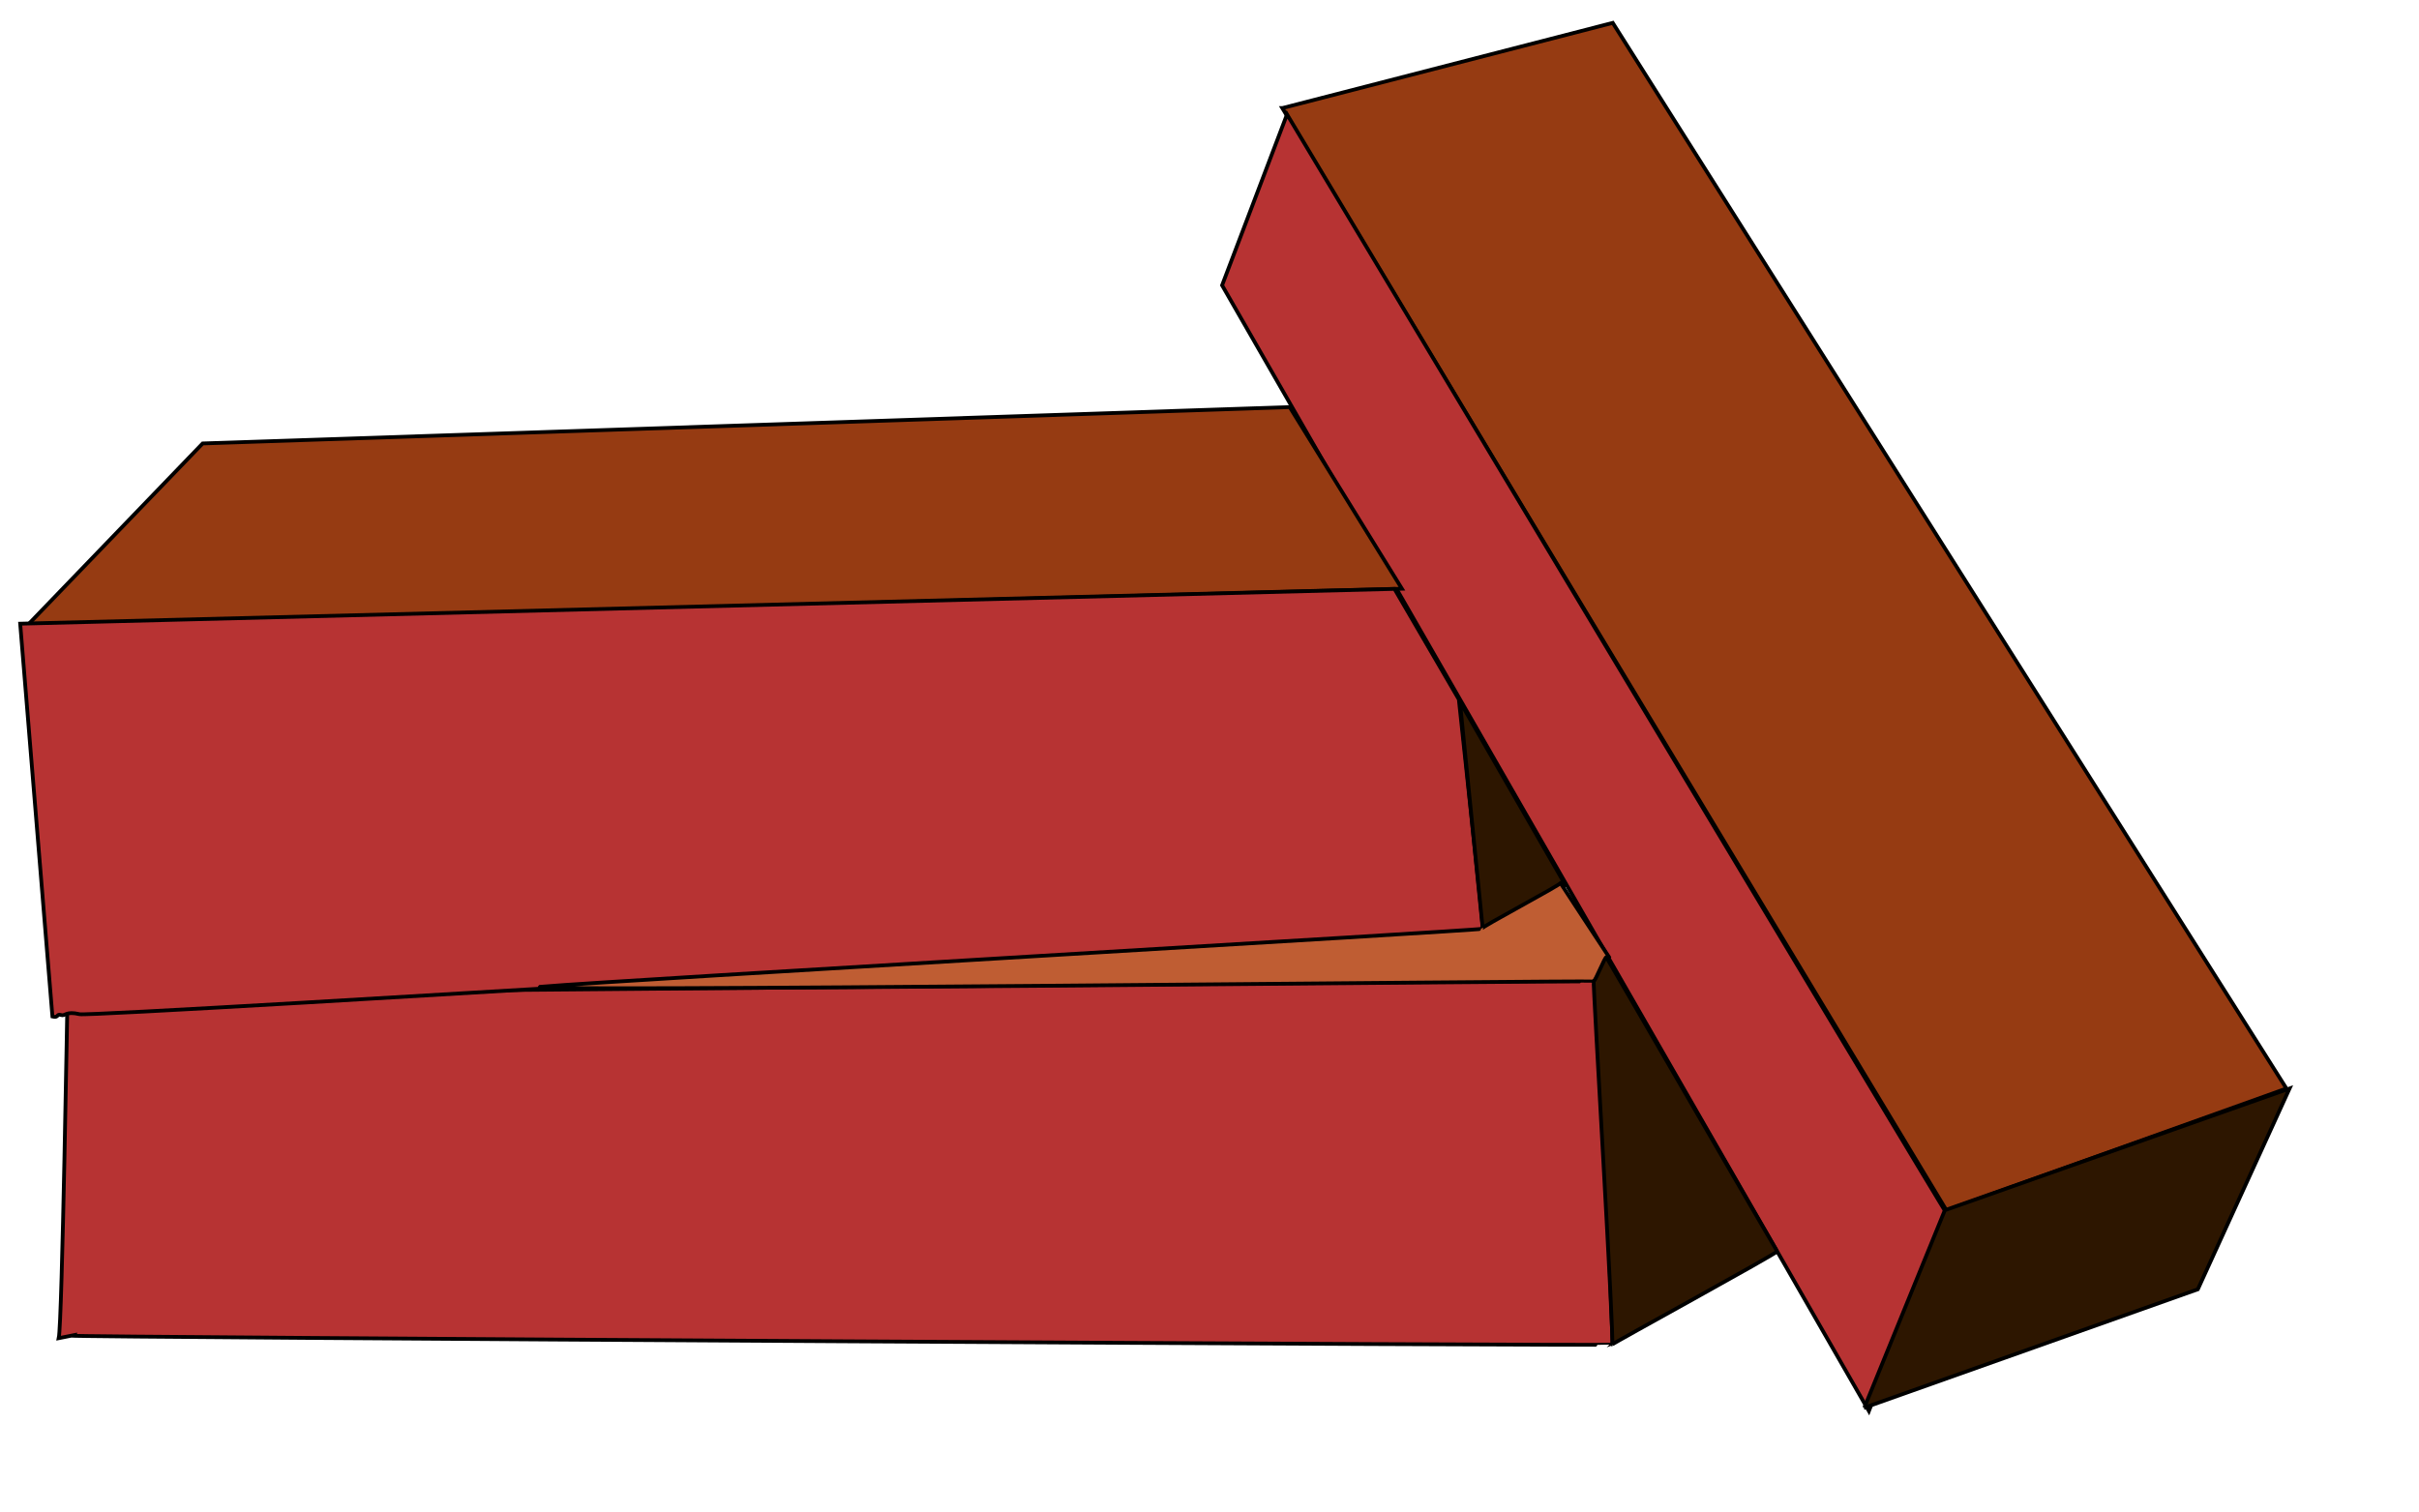
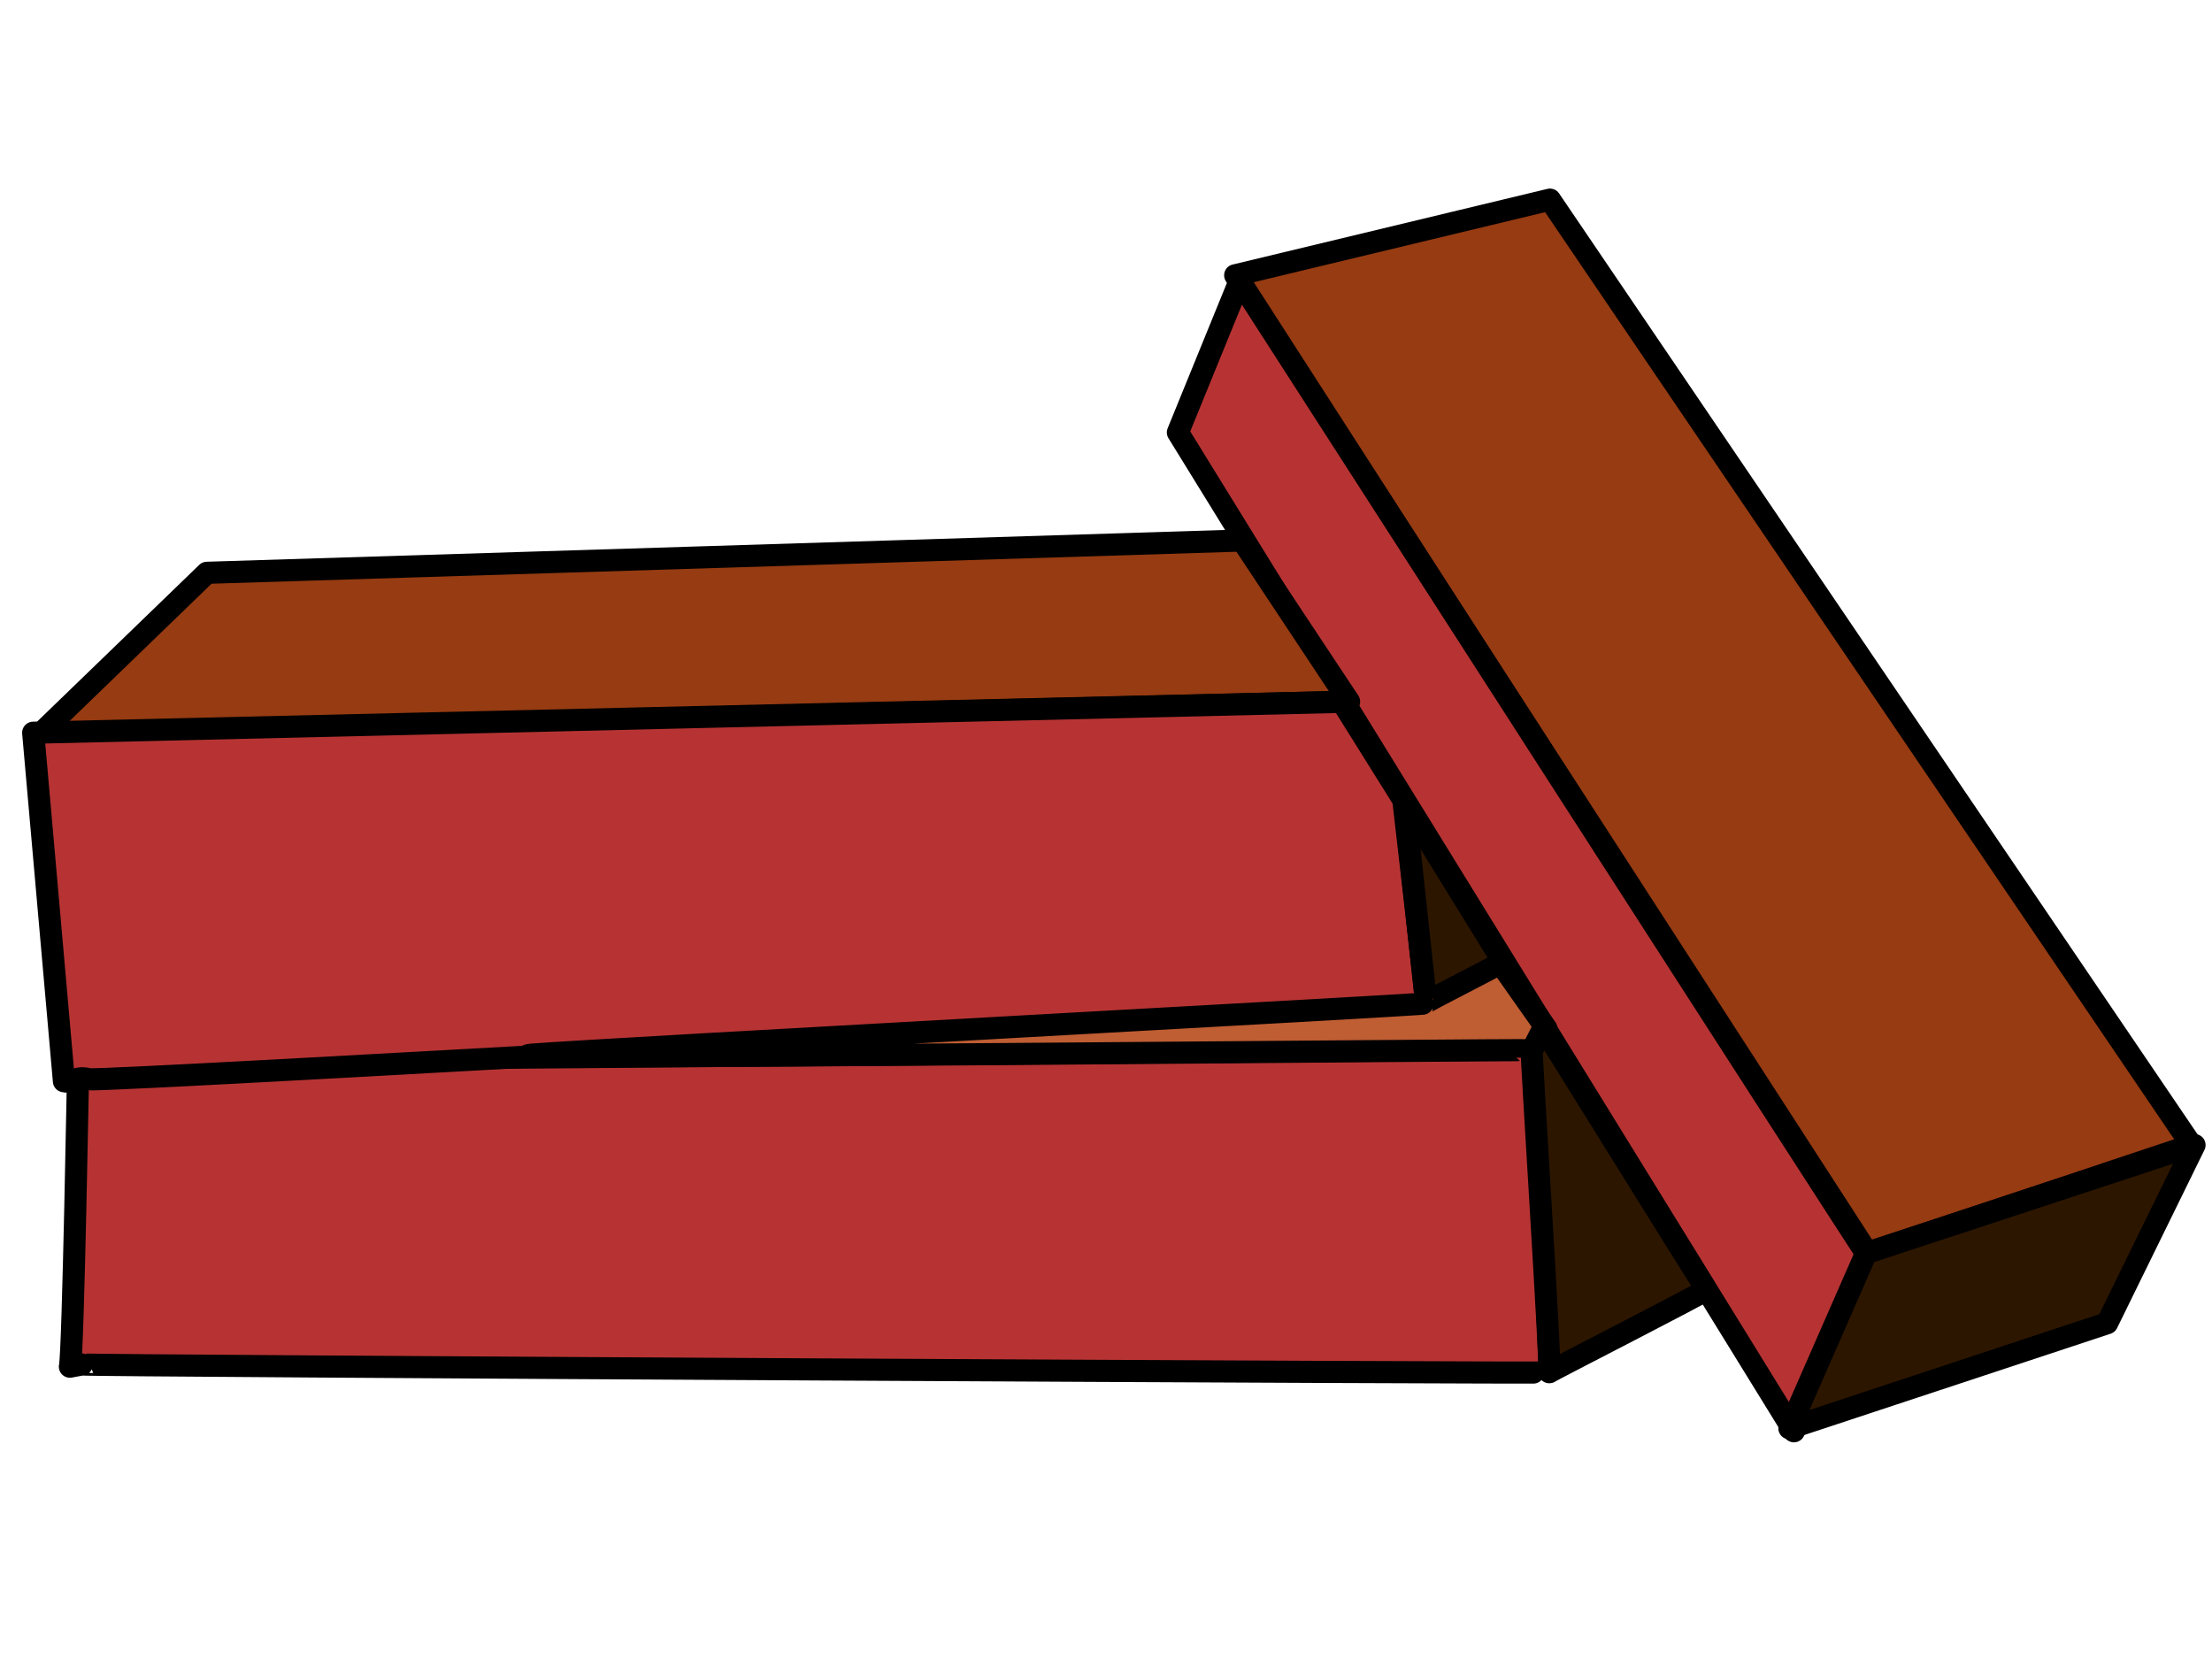
- <svg xmlns="http://www.w3.org/2000/svg" width="640" height="400">
+ <svg xmlns="http://www.w3.org/2000/svg" width="200" height="150">
  <g class="layer">
-     <path d="m339.26,28.6l175.71,291.68l89.96,-32.22l-178.24,-282.01l-87.42,22.55l-0.01,0z" fill="#963b12" id="svg_14" stroke="#000000" />
-     <path d="m340.51,30.27l-17.18,45.23l171.13,297.91c0,0 20.53,-52.77 20.53,-52.35c0,0.42 -174.48,-290.79 -174.48,-290.79z" fill="#b73333" id="svg_15" stroke="#000000" />
-     <path d="m493.23,372.53l88.26,-31.34l24.27,-53.14l-91.21,32.22l-21.31,52.26l-0.01,0z" fill="#2d1600" id="svg_16" stroke="#000000" />
-     <path d="m18.85,353.47c-0.42,0.41 407.85,2.74 407.82,2.37c-0.03,-0.36 -3.74,-95.87 -3.77,-96.24c-0.03,-0.36 -405,3.64 -405.02,3.28c-0.03,-0.36 -1.42,87.16 -2.34,91.25l3.31,-0.66z" fill="#b73333" id="svg_17" stroke="#000000" />
-     <path d="m422.94,257.89l2.49,-2.88l-2.49,2.88z" fill="none" id="svg_19" stroke="#000000" />
-     <path d="m7.31,165.42l46.31,-48.07l287.6,-9.62c0,0 29.69,48.07 29.69,48.07c0,0 -363.6,9.62 -363.6,9.62z" fill="#963b12" id="svg_26" stroke="#000000" />
-     <path d="m13.87,269.01l-8.53,-103.96l363.6,-9.21c0,0 17.03,29.24 17.03,29.24c0,0 6.69,61.92 6.4,61.55c-0.3,-0.37 -367.57,22.66 -371.32,21.76c-3.74,-0.9 -3.73,0.61 -4.93,0.21c-1.19,-0.4 -0.57,0.85 -2.25,0.41z" fill="#b73333" id="svg_30" stroke="#000000" />
-     <path d="m392.28,245.75l21.85,-11.59l-27.88,-48.5l6.04,60.09l-0.01,0z" fill="#2d1600" id="svg_31" stroke="#000000" />
-     <path d="m143.65,261.08c18.7,-1.6 248.6,-14.91 248.3,-15.28c-0.3,-0.37 21.22,-11.76 20.92,-12.13c-0.3,-0.37 12.85,19.62 12.85,19.62c0,0 -3.85,6.82 -4.14,6.45c-0.3,-0.37 -296.62,2.95 -277.92,1.35l-0.01,-0.01z" fill="#bf5d33" id="svg_36" stroke="#000000" />
-     <path d="m426.55,355.8c-0.62,0.1 43.94,-24.28 43.64,-24.65c-0.3,-0.37 -44.89,-77.45 -45.19,-77.82c-0.3,-0.37 -3.05,6.65 -3.35,6.28c-0.3,-0.37 5.51,96.1 4.89,96.2l0.01,-0.01z" fill="#2d1600" id="svg_37" stroke="#000000" />
+     <g id="svg_1">
+       <path d="m111.68,24.89l57.19,88.42l29.28,-9.77l-58.01,-85.49l-28.45,6.84l0,0z" fill="#963b12" id="svg_14" stroke="#000000" stroke-linejoin="round" stroke-width="2" />
+       <path d="m112.09,25.39l-5.59,13.71l55.7,90.31c0,0 6.68,-16 6.68,-15.87c0,0.13 -56.79,-88.15 -56.79,-88.15z" fill="#b73333" id="svg_15" stroke="#000000" stroke-linejoin="round" stroke-width="2" />
+       <path d="m161.79,129.14l28.73,-9.5l7.9,-16.11l-29.69,9.77l-6.94,15.84l0,0z" fill="#2d1600" id="svg_16" stroke="#000000" stroke-linejoin="round" stroke-width="2" />
+       <path d="m7.4,123.37c-0.14,0.12 132.74,0.83 132.73,0.72c-0.01,-0.11 -1.22,-29.06 -1.23,-29.17c-0.01,-0.11 -131.82,1.1 -131.82,0.99c-0.01,-0.11 -0.46,26.42 -0.76,27.66l1.08,-0.2z" fill="#b73333" id="svg_17" stroke="#000000" stroke-linejoin="round" stroke-width="2" />
+       <path d="m138.92,94.39l0.81,-0.87l-0.81,0.87z" fill="none" id="svg_19" stroke="#000000" stroke-linejoin="round" stroke-width="2" />
+       <path d="m3.64,66.36l15.07,-14.57l93.61,-2.92c0,0 9.66,14.57 9.66,14.57c0,0 -118.34,2.92 -118.34,2.92z" fill="#963b12" id="svg_26" stroke="#000000" stroke-linejoin="round" stroke-width="2" />
+       <path d="m5.78,97.76l-2.78,-31.51l118.34,-2.79c0,0 5.54,8.86 5.54,8.86c0,0 2.18,18.77 2.08,18.66c-0.1,-0.11 -119.63,6.87 -120.85,6.6c-1.22,-0.27 -1.21,0.18 -1.6,0.06c-0.39,-0.12 -0.19,0.26 -0.73,0.12z" fill="#b73333" id="svg_30" stroke="#000000" stroke-linejoin="round" stroke-width="2" />
+       <path d="m128.94,90.71l7.11,-3.51l-9.07,-14.7l1.97,18.22l0,0z" fill="#2d1600" id="svg_31" stroke="#000000" stroke-linejoin="round" stroke-width="2" />
+       <path d="m48.02,95.36c6.09,-0.49 80.91,-4.52 80.81,-4.63c-0.1,-0.11 6.91,-3.56 6.81,-3.68c-0.1,-0.11 4.18,5.95 4.18,5.95c0,0 -1.25,2.07 -1.35,1.96c-0.1,-0.11 -96.54,0.89 -90.46,0.41l0,0z" fill="#bf5d33" id="svg_36" stroke="#000000" stroke-linejoin="round" stroke-width="2" />
+       <path d="m140.09,124.07c-0.2,0.03 14.3,-7.36 14.2,-7.47c-0.1,-0.11 -14.61,-23.48 -14.71,-23.59c-0.1,-0.11 -0.99,2.02 -1.09,1.9c-0.1,-0.11 1.79,29.13 1.59,29.16l0,0z" fill="#2d1600" id="svg_37" stroke="#000000" stroke-linejoin="round" stroke-width="2" />
+     </g>
  </g>
</svg>
